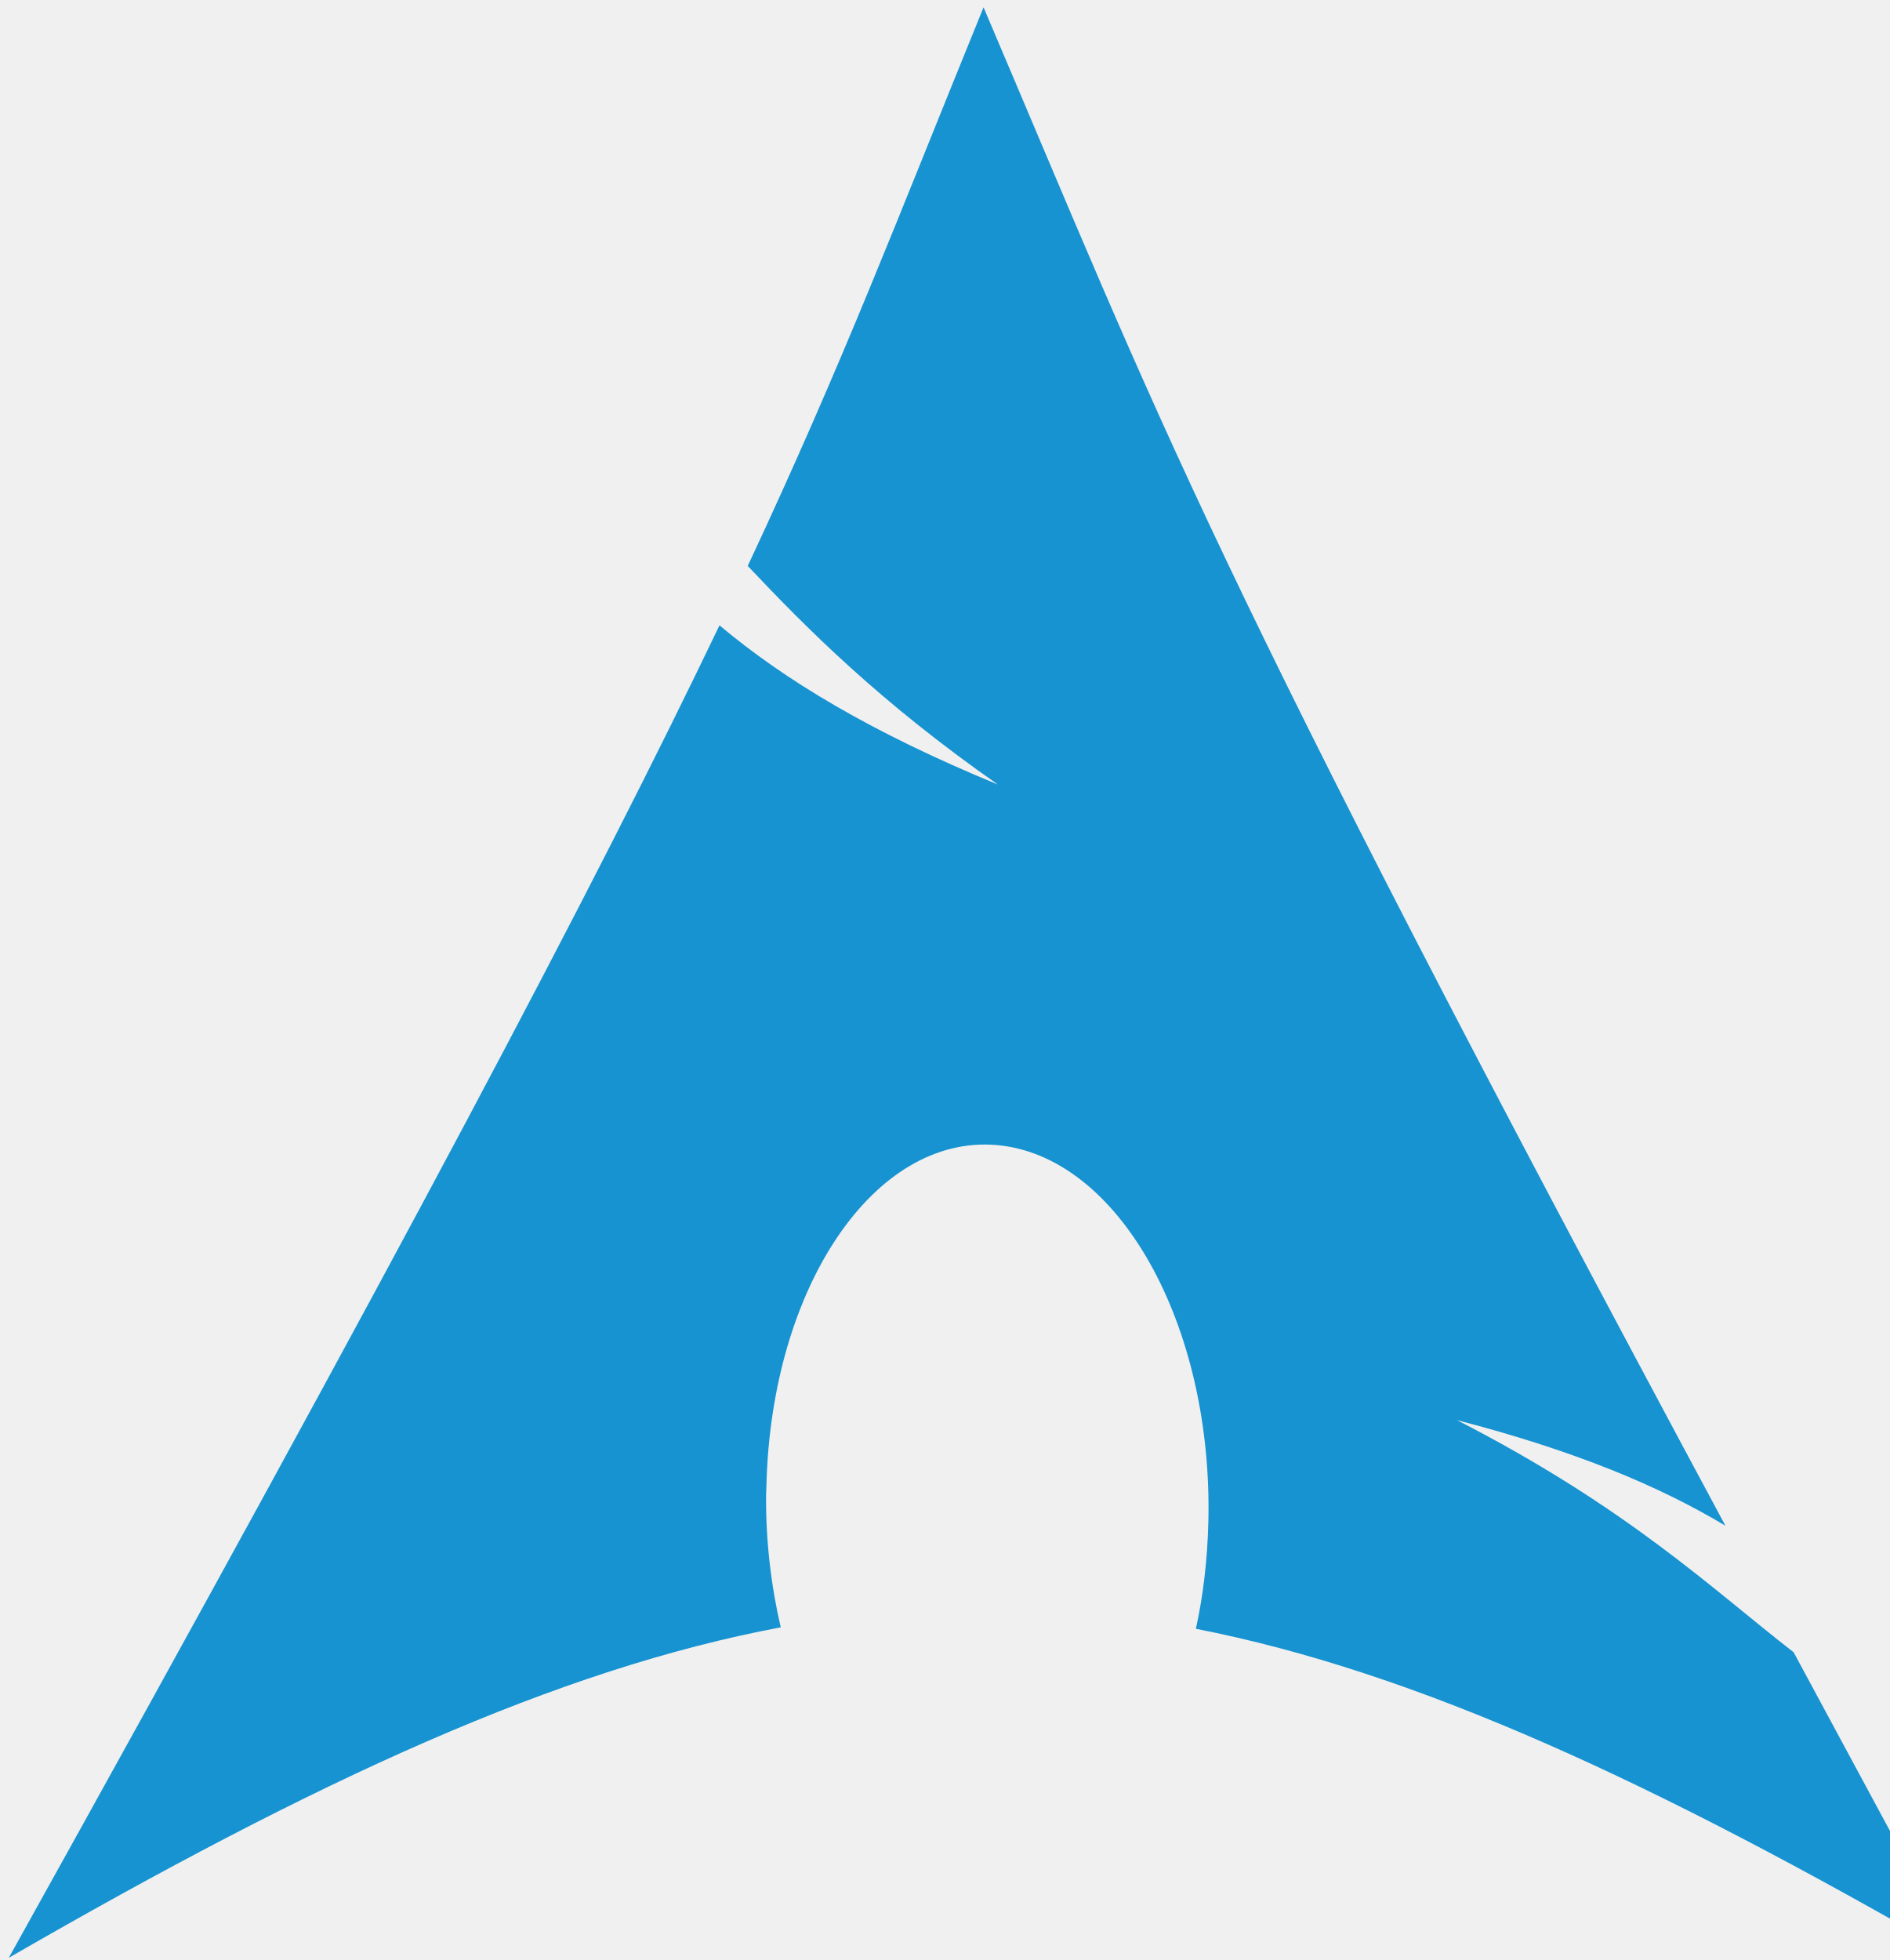
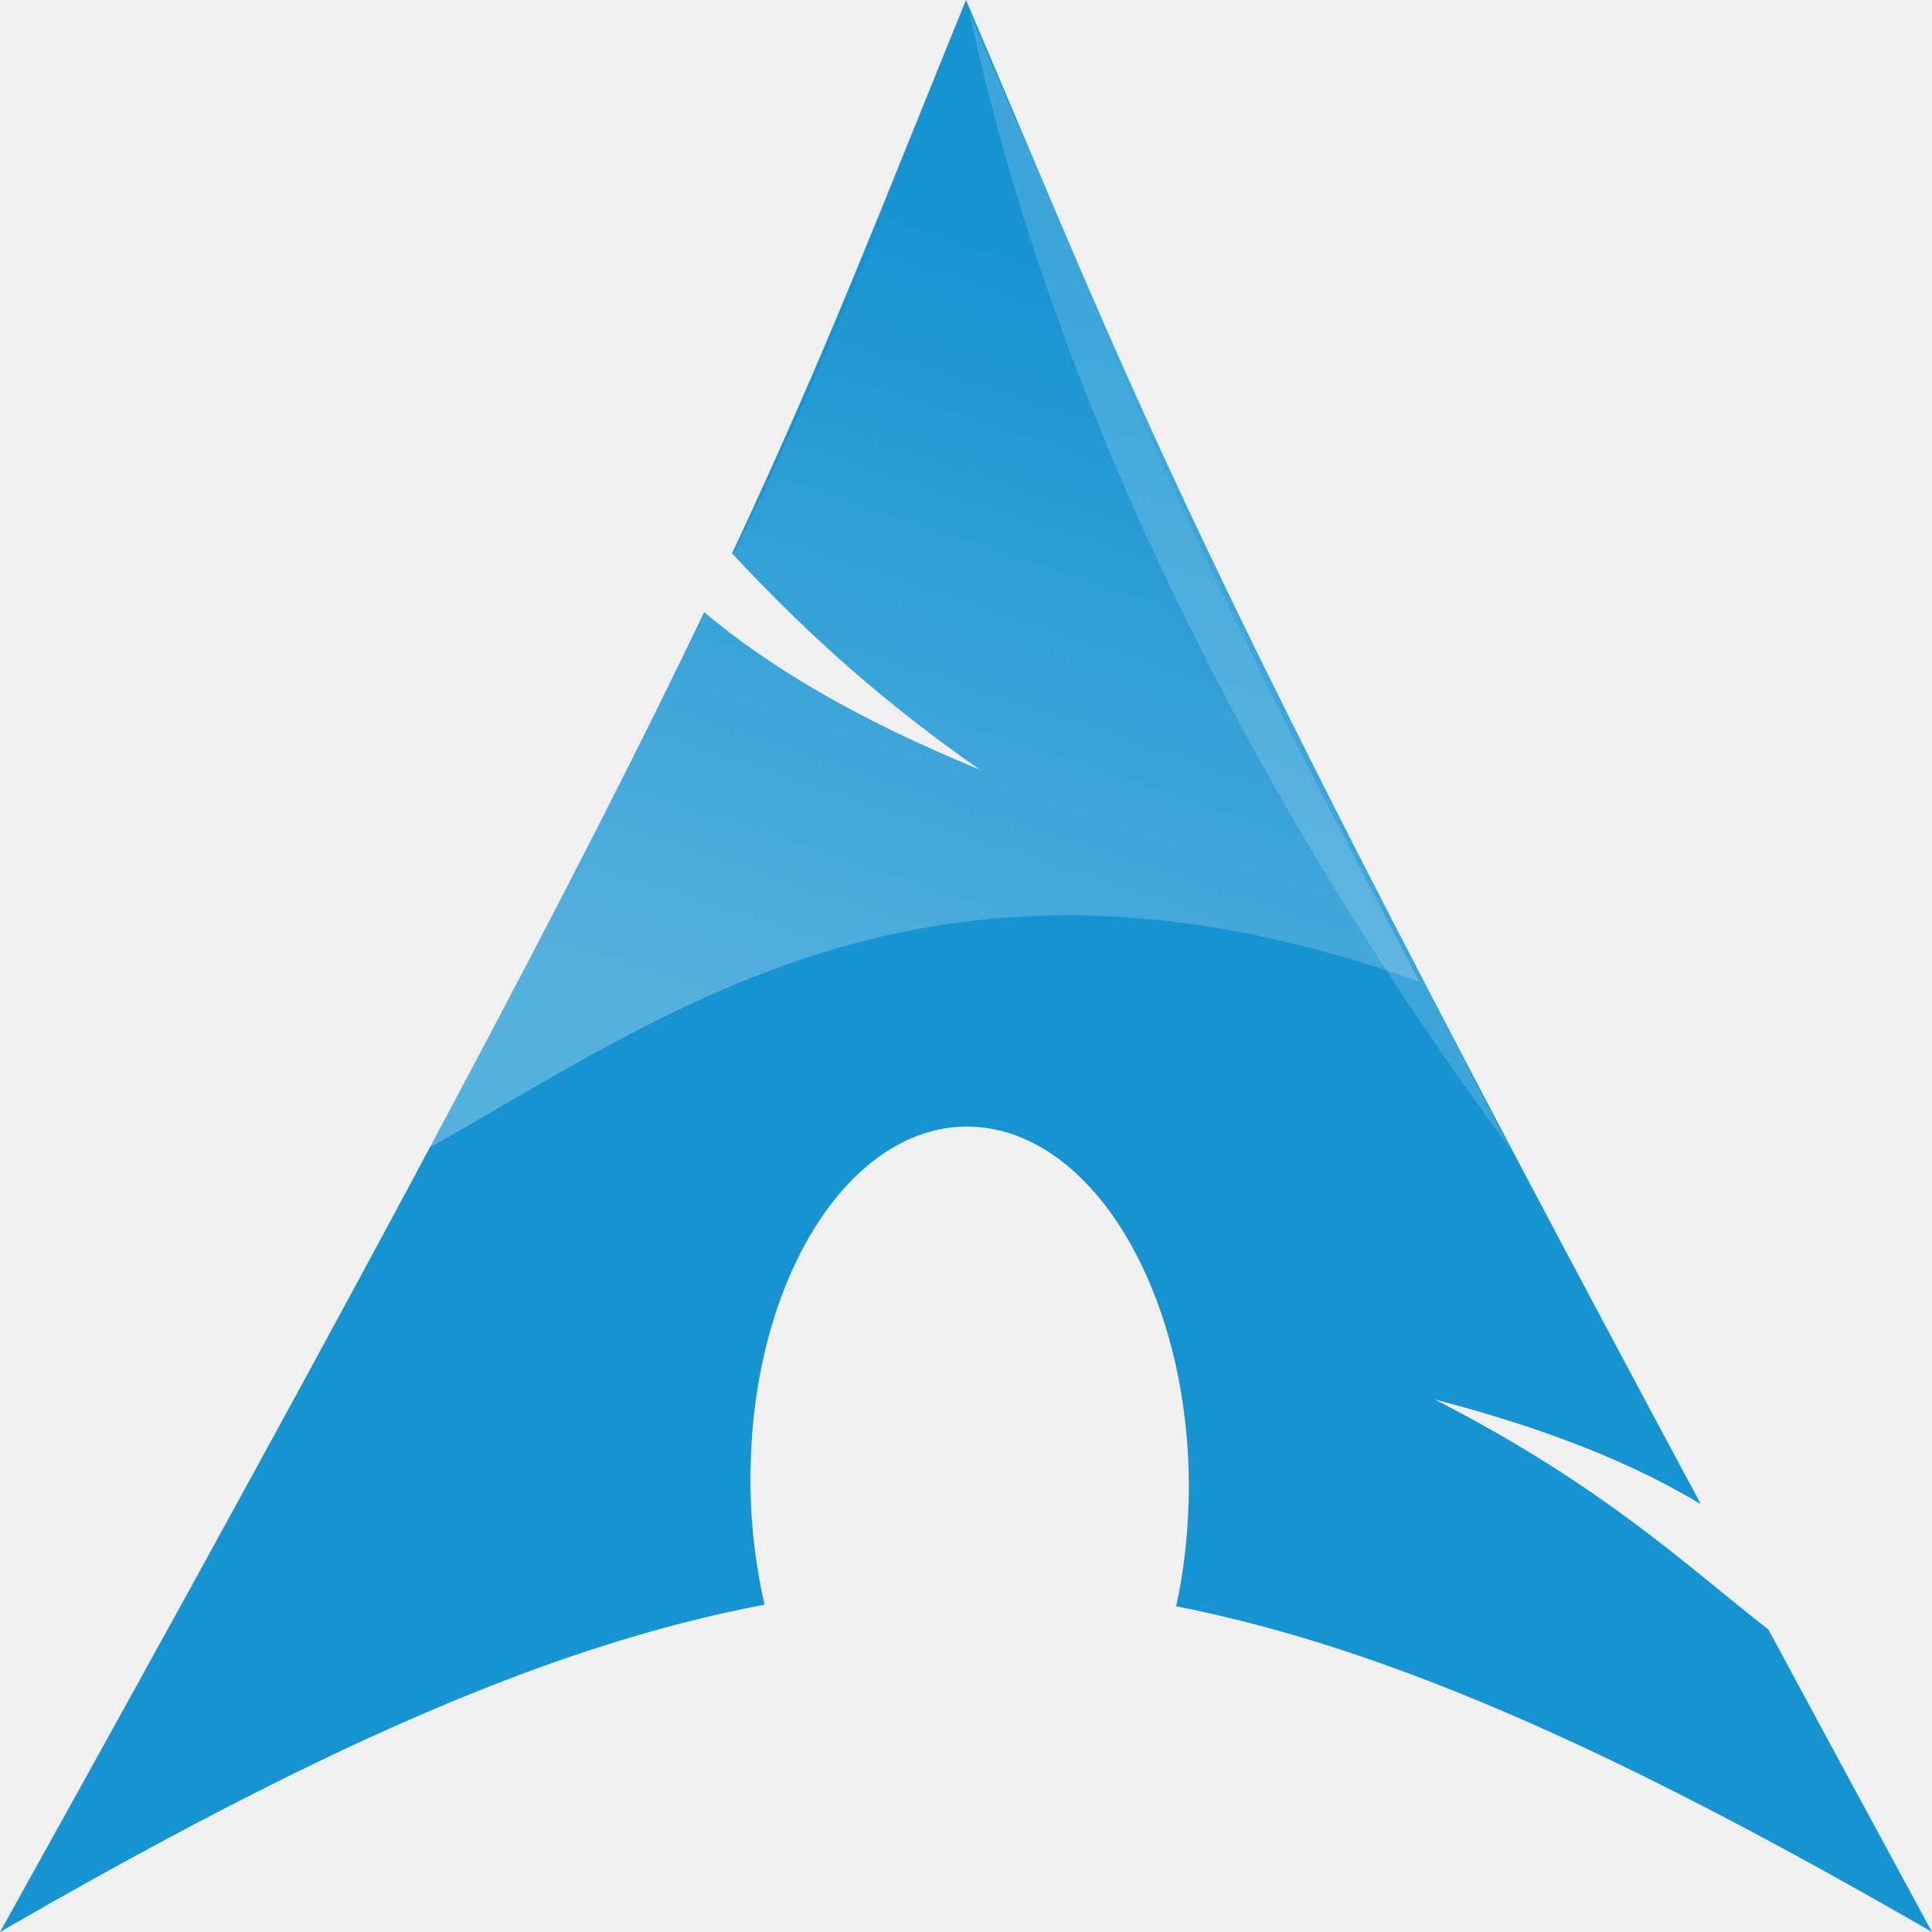
- <svg xmlns="http://www.w3.org/2000/svg" viewBox="22 16 161 167">
-   <path fill="#1793d1" fill-rule="evenodd" d="M 105.812 16.625 c -7.397 18.135 -11.858 29.998 -20.094 47.594 5.049 5.352 11.247 11.585 21.312 18.625 C 96.21 78.391 88.829 73.92 83.312 69.281 72.773 91.274 56.26 122.602 22.75 182.812 c 26.338 -15.205 46.754 -24.579 65.781 -28.156 -0.817 -3.514 -1.282 -7.315 -1.25 -11.281 l 0.031 -0.844 c 0.418 -16.874 9.196 -29.85 19.594 -28.969 10.398 0.881 18.48 15.282 18.062 32.156 -0.079 3.175 -0.437 6.23 -1.062 9.062 18.821 3.682 39.019 13.032 65 28.031 -5.123 -9.432 -9.696 -17.934 -14.062 -26.031 -6.878 -5.331 -14.053 -12.27 -28.688 -19.781 10.059 2.614 17.261 5.629 22.875 9 C 124.633 63.338 121.038 52.354 105.812 16.625 z" />
+ <svg xmlns="http://www.w3.org/2000/svg" xmlns:xlink="http://www.w3.org/1999/xlink" width="256" height="256" version="1.0">
+   <defs>
+     <linearGradient xlink:href="#a" id="d" gradientUnits="userSpaceOnUse" gradientTransform="matrix(-.39377 0 0 .39375 978.3497 416.9815)" x1="541.335" y1="104.507" x2="606.912" y2="303.14" />
+     <linearGradient gradientUnits="userSpaceOnUse" id="a" y2="129.347" x2="112.499" y1="6.137" x1="112.499" gradientTransform="translate(287 -83)">
+       <stop offset="0" style="stop-color:#fff;stop-opacity:0" />
+       <stop offset="1" style="stop-color:#fff;stop-opacity:.275" />
+     </linearGradient>
+     <linearGradient id="b">
+       <stop style="stop-color:#00bdec" offset="0" />
+       <stop style="stop-color:#40bfde" offset="1" />
+     </linearGradient>
+     <linearGradient id="c">
+       <stop style="stop-color:#6e6e6e" offset="0" />
+       <stop style="stop-color:#4d4d4d" offset="1" />
+     </linearGradient>
+   </defs>
+   <path style="fill:#1793d1" d="M128 0c-11.395 27.937-18.313 46.237-31 73.344 7.779 8.245 17.338 17.812 32.844 28.656-16.67-6.86-28.034-13.729-36.531-20.875C77.076 115.005 51.622 163.246 0 256c40.563-23.418 72.008-37.862 101.312-43.375-1.254-5.404-1.924-11.278-1.875-17.375l.031-1.281c.644-25.994 14.169-45.982 30.188-44.625 16.018 1.357 28.488 23.537 27.844 49.531-.121 4.896-.691 9.601-1.656 13.969C184.833 218.517 215.982 232.897 256 256c-7.892-14.53-14.961-27.62-21.688-40.094-10.596-8.213-21.643-18.897-44.188-30.469 15.496 4.026 26.602 8.682 35.25 13.875C156.98 71.973 151.454 55.04 128 0z" transform="matrix(1 0 0 1 -.000002 4e-8)" />
+   <path style="fill:#fff;fill-opacity:.166" d="M818.226 548.553c-41.181-55.895-50.727-100.945-53.145-111.7 21.967 50.669 21.817 51.29 53.145 111.7z" transform="matrix(1.34737 0 0 1.34737 -902.4002 -586.9449)" />
+   <path style="fill:url(#d);fill-opacity:1" d="M765.098 436.435c-1.056 2.597-2.086 5.117-3.062 7.515-1.081 2.656-2.109 5.191-3.131 7.677-1.022 2.486-2.034 4.912-3.038 7.306-1.004 2.394-2.011 4.762-3.038 7.144-1.028 2.382-2.062 4.788-3.154 7.236-1.093 2.448-2.233 4.945-3.433 7.538-1.199 2.593-2.456 5.278-3.804 8.094-.187.39-.413.834-.603 1.229 5.755 6.096 12.841 13.15 24.283 21.152-12.34-5.078-20.765-10.158-27.067-15.447-.327.668-.614 1.264-.951 1.948-.444.9-.976 1.923-1.438 2.853-.81 1.66-1.656 3.366-2.528 5.126-.335.667-.629 1.243-.974 1.925-5.507 11.053-12.34 24.283-21.129 40.728 24.096-13.576 50.085-33.162 97.296-16.305-2.367-4.483-4.543-8.688-6.587-12.64-2.044-3.953-3.942-7.655-5.706-11.156-1.763-3.5-3.392-6.801-4.917-9.927-1.525-3.126-2.938-6.077-4.268-8.906-1.329-2.83-2.581-5.553-3.757-8.164-1.176-2.611-2.297-5.113-3.363-7.584-1.066-2.471-2.087-4.897-3.085-7.306-.998-2.409-1.973-4.812-2.946-7.236-.348-.866-.696-1.769-1.044-2.644-2.663-6.253-5.398-12.732-8.558-20.155z" transform="matrix(1.34737 0 0 1.34737 -902.4002 -586.9449)" />
</svg>
